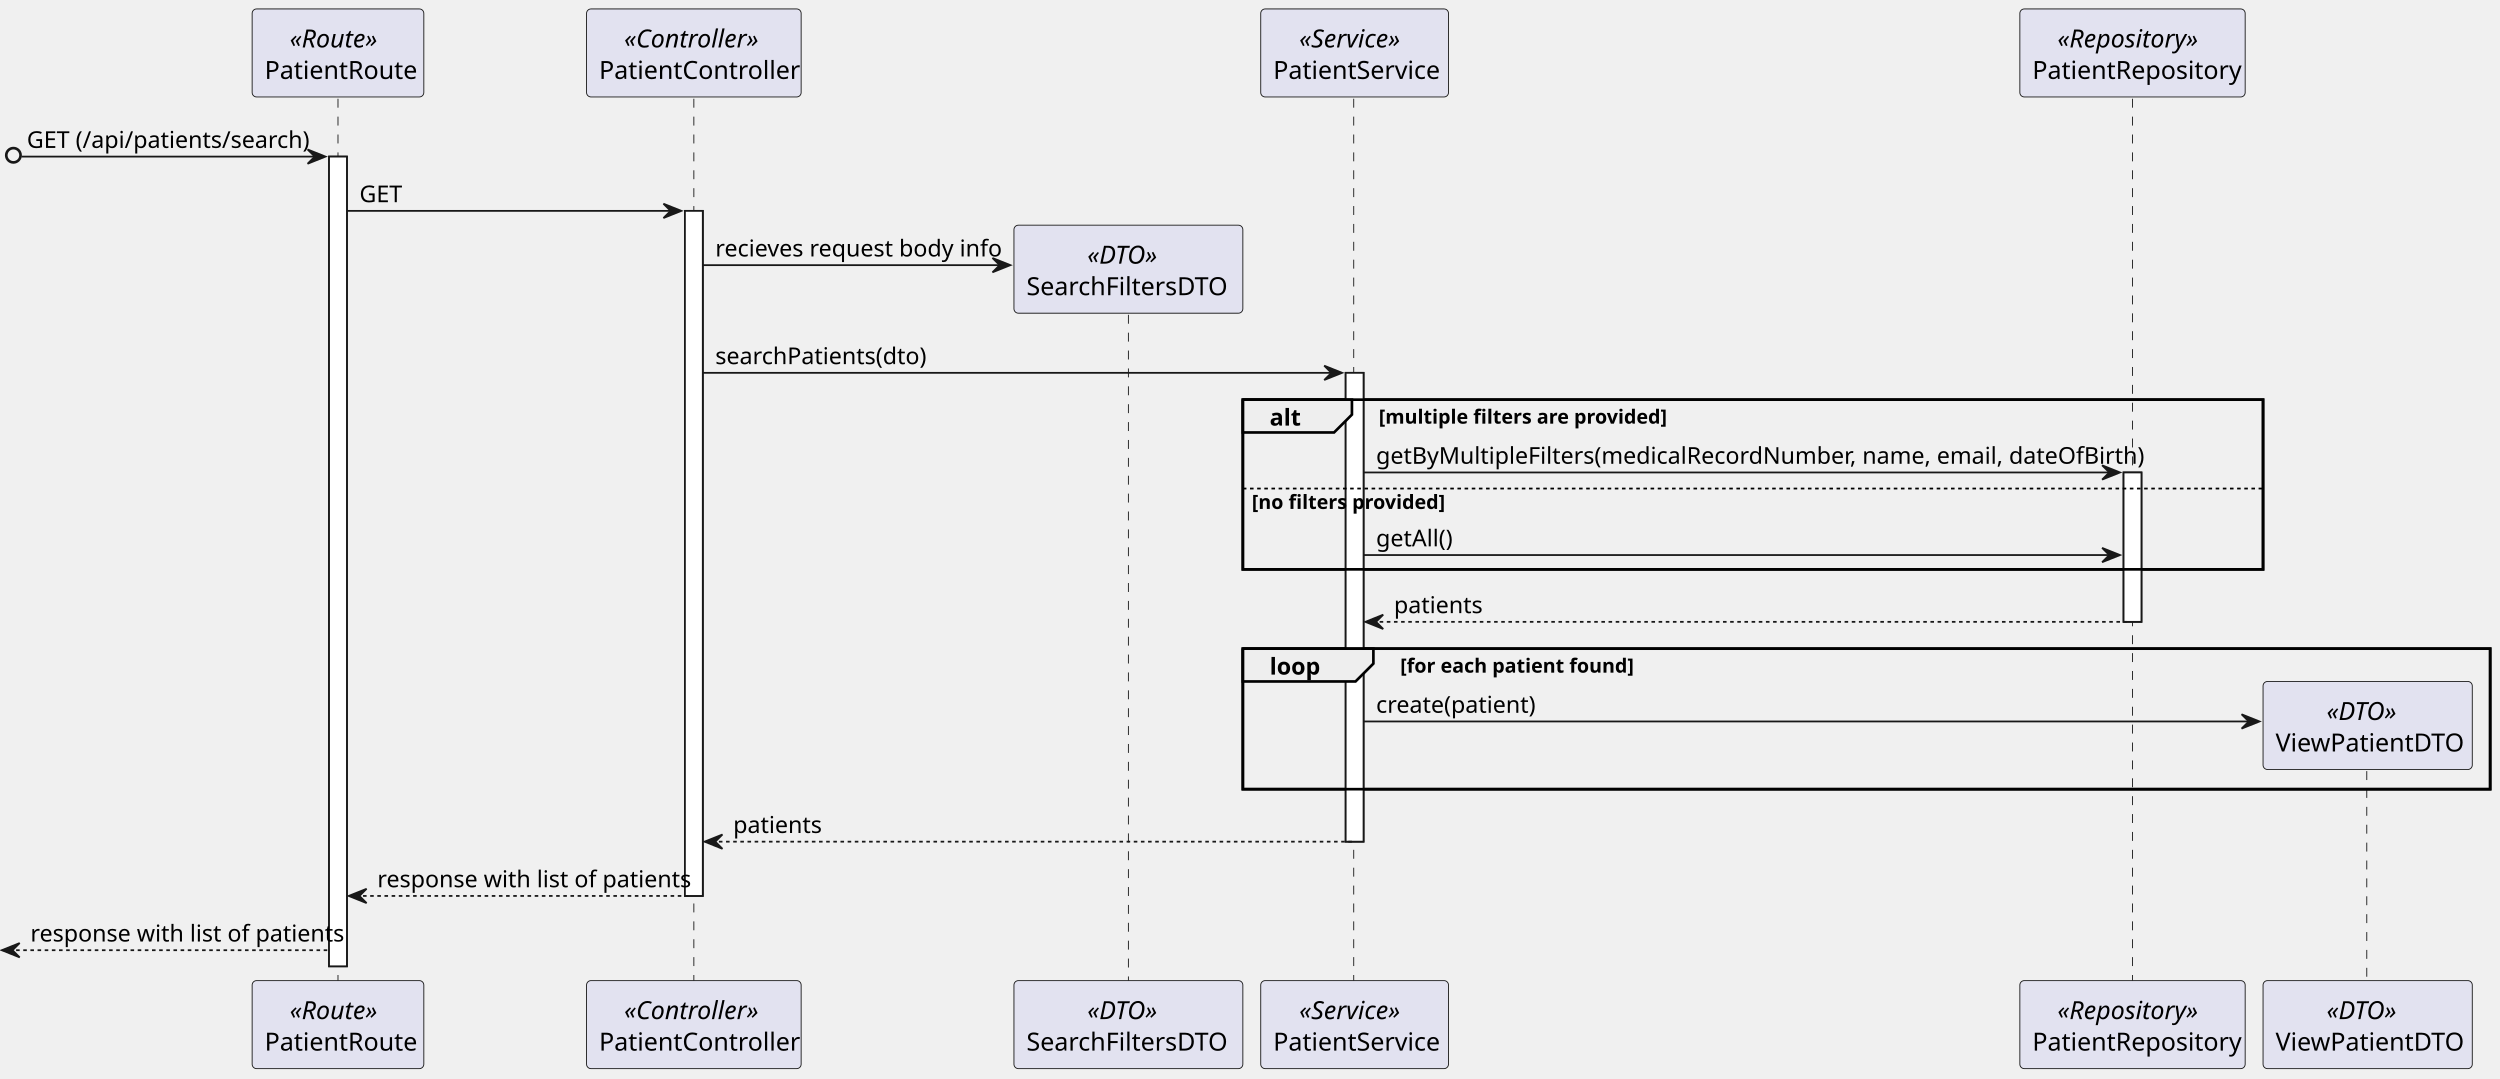
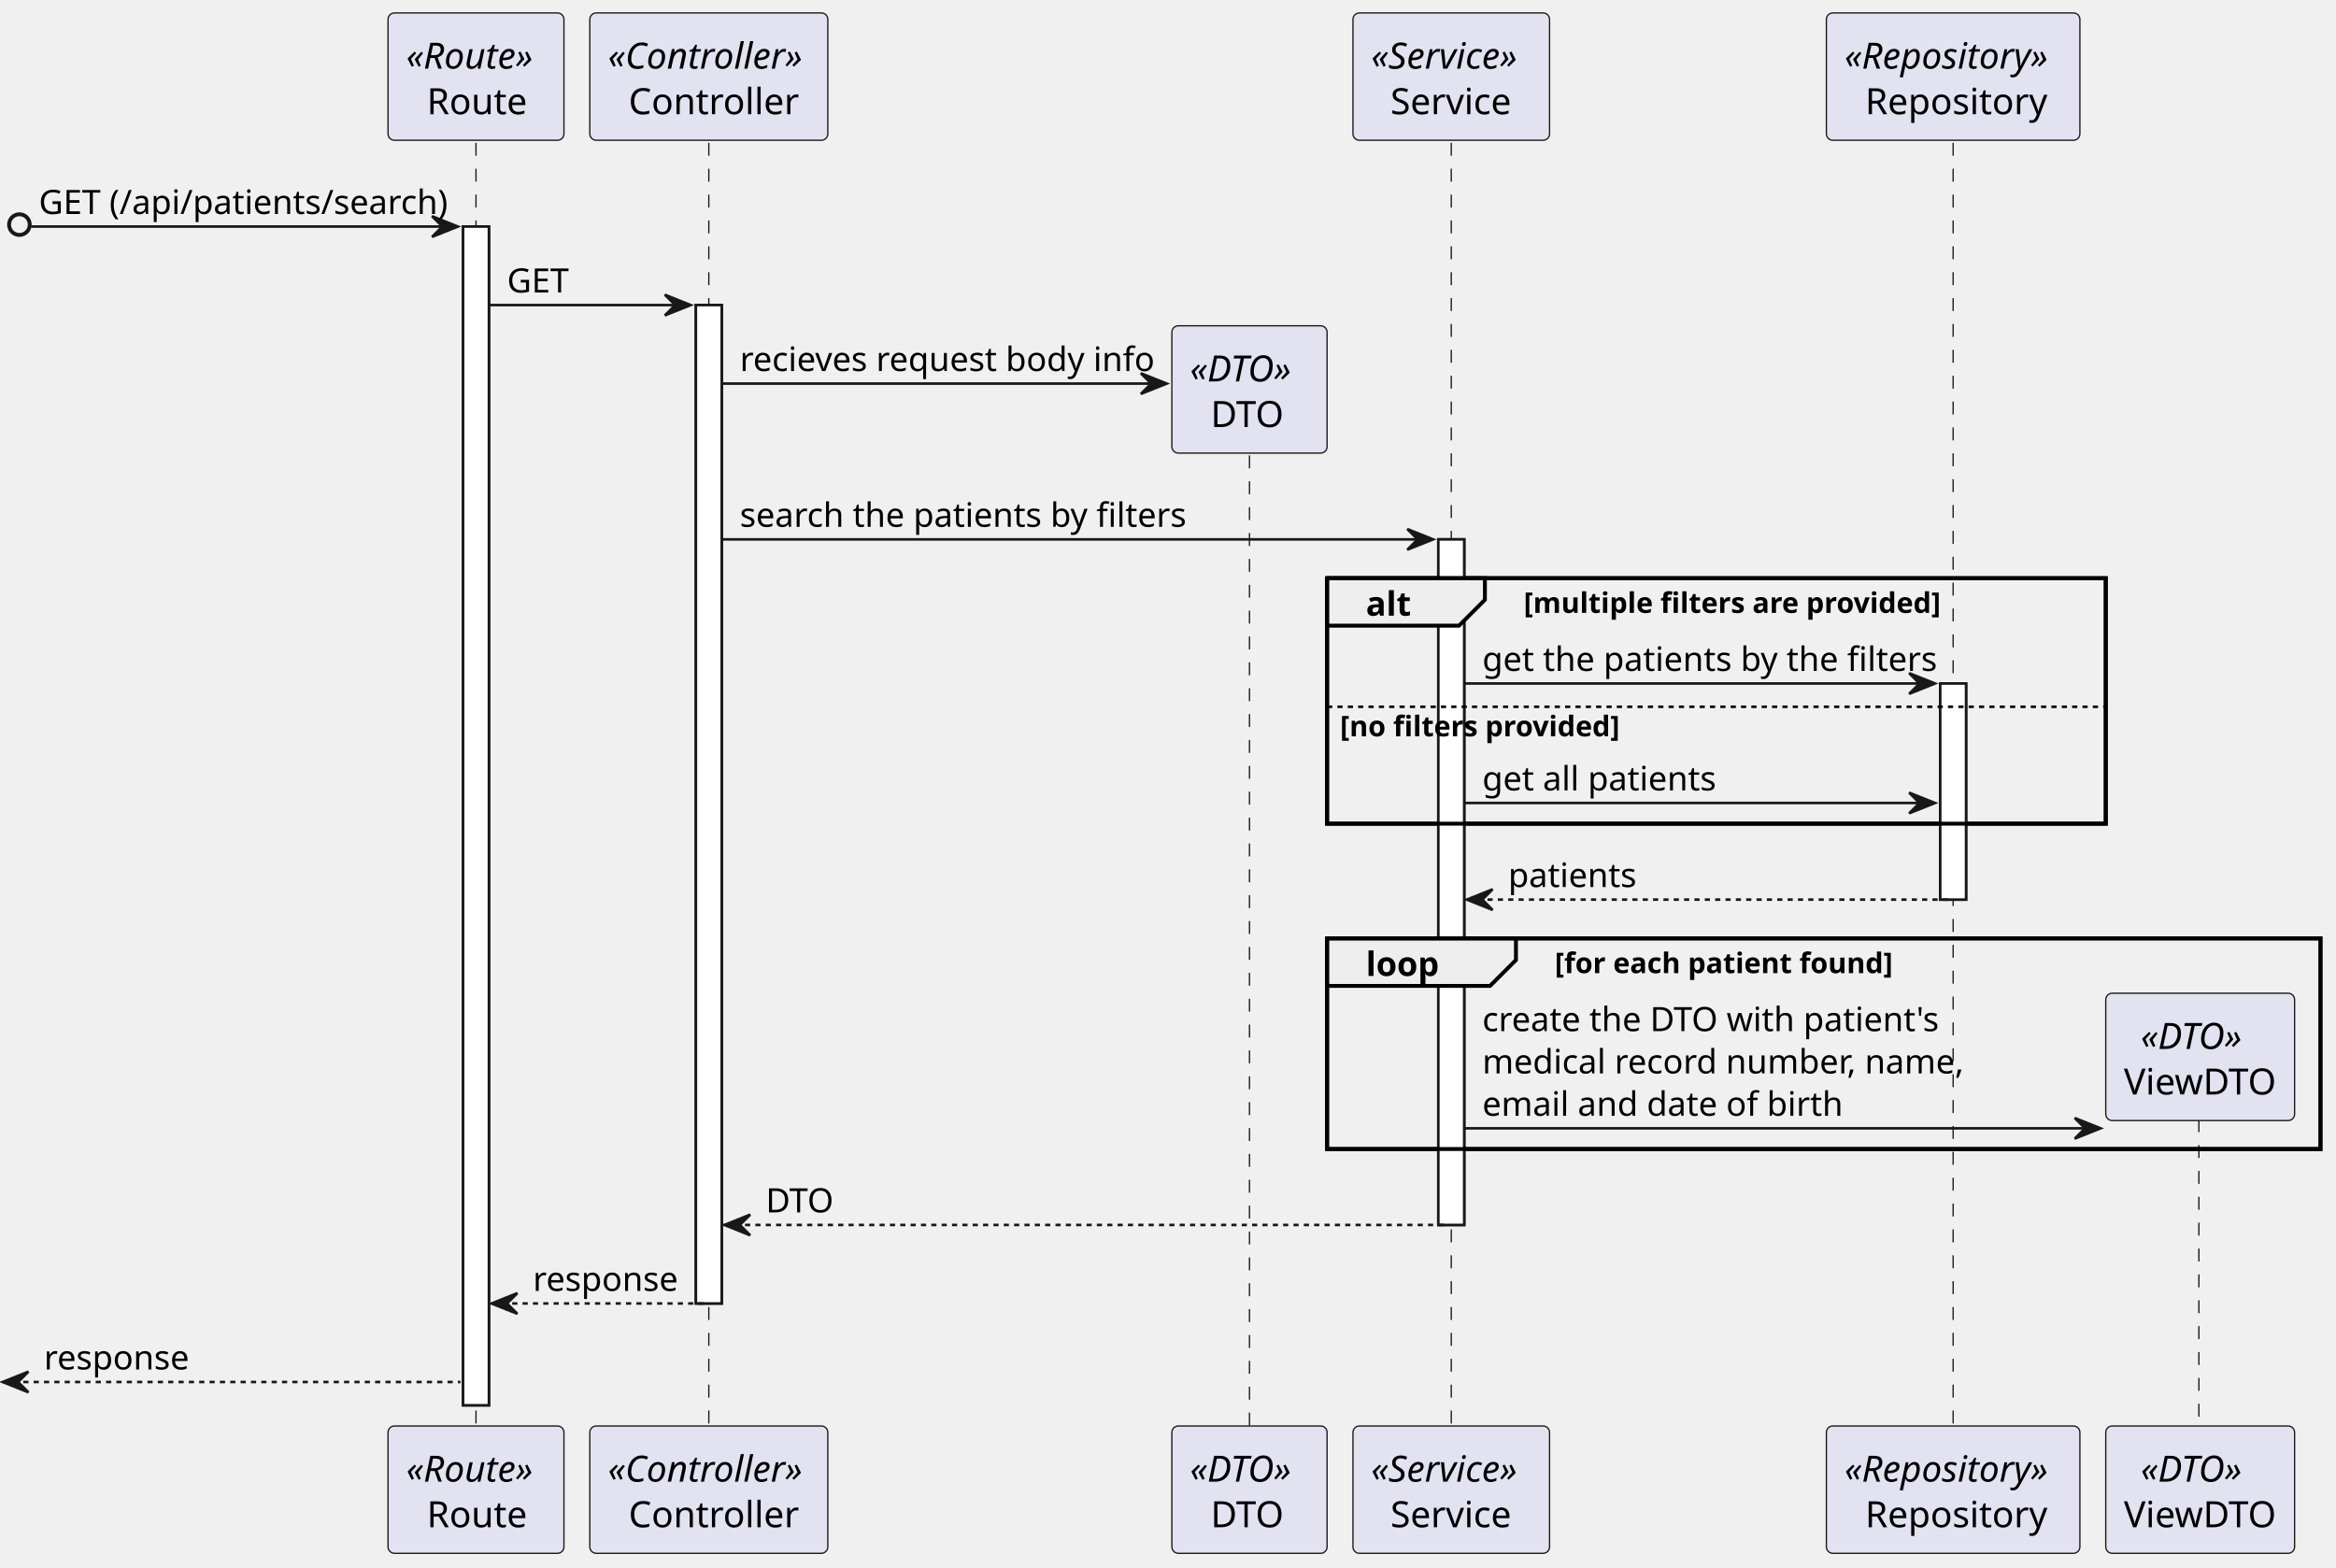
- <svg xmlns="http://www.w3.org/2000/svg" contentStyleType="text/css" height="603px" preserveAspectRatio="none" style="width:1398px;height:603px;background:#FFFFFF;" version="1.1" viewBox="0 0 1398 603" width="1398px" zoomAndPan="magnify">
+ <svg xmlns="http://www.w3.org/2000/svg" contentStyleType="text/css" height="606px" preserveAspectRatio="none" style="width:903px;height:606px;background:#FFFFFF;" version="1.1" viewBox="0 0 903 606" width="903px" zoomAndPan="magnify">
  <defs />
  <g>
-     <rect fill="#FFFFFF" height="452.789" style="stroke:#181818;stroke-width:1.0;" width="10" x="184" y="87.57" />
-     <rect fill="#FFFFFF" height="383.086" style="stroke:#181818;stroke-width:1.0;" width="10" x="383" y="117.922" />
-     <rect fill="#FFFFFF" height="262.164" style="stroke:#181818;stroke-width:1.0;" width="10" x="752.5" y="208.492" />
-     <rect fill="#FFFFFF" height="83.539" style="stroke:#181818;stroke-width:1.0;" width="10" x="1187.5" y="264.195" />
-     <rect fill="none" height="94.891" style="stroke:#000000;stroke-width:1.5;" width="570.5" x="695" y="223.492" />
-     <rect fill="none" height="78.57" style="stroke:#000000;stroke-width:1.5;" width="697.5" x="695" y="362.734" />
-     <line style="stroke:#181818;stroke-width:0.5;stroke-dasharray:5.0,5.0;" x1="189" x2="189" y1="55.219" y2="549.359" />
-     <line style="stroke:#181818;stroke-width:0.5;stroke-dasharray:5.0,5.0;" x1="388" x2="388" y1="55.219" y2="549.359" />
-     <line style="stroke:#181818;stroke-width:0.5;stroke-dasharray:5.0,5.0;" x1="631" x2="631" y1="166.031" y2="549.359" />
-     <line style="stroke:#181818;stroke-width:0.5;stroke-dasharray:5.0,5.0;" x1="757" x2="757" y1="55.219" y2="549.359" />
-     <line style="stroke:#181818;stroke-width:0.5;stroke-dasharray:5.0,5.0;" x1="1192.5" x2="1192.5" y1="55.219" y2="549.359" />
-     <line style="stroke:#181818;stroke-width:0.5;stroke-dasharray:5.0,5.0;" x1="1323.5" x2="1323.5" y1="421.195" y2="549.359" />
-     <rect fill="#E2E2F0" height="49.219" rx="2.5" ry="2.5" style="stroke:#181818;stroke-width:0.5;" width="96" x="141" y="5" />
-     <text fill="#000000" font-family="sans-serif" font-size="14" font-style="italic" lengthAdjust="spacing" textLength="54" x="162" y="26.533">«Route»</text>
-     <text fill="#000000" font-family="sans-serif" font-size="14" lengthAdjust="spacing" textLength="82" x="148" y="44.143">PatientRoute</text>
-     <rect fill="#E2E2F0" height="49.219" rx="2.5" ry="2.5" style="stroke:#181818;stroke-width:0.5;" width="96" x="141" y="548.359" />
-     <text fill="#000000" font-family="sans-serif" font-size="14" font-style="italic" lengthAdjust="spacing" textLength="54" x="162" y="569.893">«Route»</text>
-     <text fill="#000000" font-family="sans-serif" font-size="14" lengthAdjust="spacing" textLength="82" x="148" y="587.502">PatientRoute</text>
-     <rect fill="#E2E2F0" height="49.219" rx="2.5" ry="2.5" style="stroke:#181818;stroke-width:0.5;" width="120" x="328" y="5" />
-     <text fill="#000000" font-family="sans-serif" font-size="14" font-style="italic" lengthAdjust="spacing" textLength="78" x="349" y="26.533">«Controller»</text>
-     <text fill="#000000" font-family="sans-serif" font-size="14" lengthAdjust="spacing" textLength="106" x="335" y="44.143">PatientController</text>
-     <rect fill="#E2E2F0" height="49.219" rx="2.5" ry="2.5" style="stroke:#181818;stroke-width:0.5;" width="120" x="328" y="548.359" />
-     <text fill="#000000" font-family="sans-serif" font-size="14" font-style="italic" lengthAdjust="spacing" textLength="78" x="349" y="569.893">«Controller»</text>
-     <text fill="#000000" font-family="sans-serif" font-size="14" lengthAdjust="spacing" textLength="106" x="335" y="587.502">PatientController</text>
-     <rect fill="#E2E2F0" height="49.219" rx="2.5" ry="2.5" style="stroke:#181818;stroke-width:0.5;" width="128" x="567" y="548.359" />
-     <text fill="#000000" font-family="sans-serif" font-size="14" font-style="italic" lengthAdjust="spacing" textLength="46" x="608" y="569.893">«DTO»</text>
-     <text fill="#000000" font-family="sans-serif" font-size="14" lengthAdjust="spacing" textLength="114" x="574" y="587.502">SearchFiltersDTO</text>
-     <rect fill="#E2E2F0" height="49.219" rx="2.5" ry="2.5" style="stroke:#181818;stroke-width:0.5;" width="105" x="705" y="5" />
-     <text fill="#000000" font-family="sans-serif" font-size="14" font-style="italic" lengthAdjust="spacing" textLength="62" x="726.5" y="26.533">«Service»</text>
-     <text fill="#000000" font-family="sans-serif" font-size="14" lengthAdjust="spacing" textLength="91" x="712" y="44.143">PatientService</text>
-     <rect fill="#E2E2F0" height="49.219" rx="2.5" ry="2.5" style="stroke:#181818;stroke-width:0.5;" width="105" x="705" y="548.359" />
-     <text fill="#000000" font-family="sans-serif" font-size="14" font-style="italic" lengthAdjust="spacing" textLength="62" x="726.5" y="569.893">«Service»</text>
-     <text fill="#000000" font-family="sans-serif" font-size="14" lengthAdjust="spacing" textLength="91" x="712" y="587.502">PatientService</text>
-     <rect fill="#E2E2F0" height="49.219" rx="2.5" ry="2.5" style="stroke:#181818;stroke-width:0.5;" width="126" x="1129.5" y="5" />
-     <text fill="#000000" font-family="sans-serif" font-size="14" font-style="italic" lengthAdjust="spacing" textLength="84" x="1150.5" y="26.533">«Repository»</text>
-     <text fill="#000000" font-family="sans-serif" font-size="14" lengthAdjust="spacing" textLength="112" x="1136.5" y="44.143">PatientRepository</text>
-     <rect fill="#E2E2F0" height="49.219" rx="2.5" ry="2.5" style="stroke:#181818;stroke-width:0.5;" width="126" x="1129.5" y="548.359" />
-     <text fill="#000000" font-family="sans-serif" font-size="14" font-style="italic" lengthAdjust="spacing" textLength="84" x="1150.5" y="569.893">«Repository»</text>
-     <text fill="#000000" font-family="sans-serif" font-size="14" lengthAdjust="spacing" textLength="112" x="1136.5" y="587.502">PatientRepository</text>
-     <rect fill="#E2E2F0" height="49.219" rx="2.5" ry="2.5" style="stroke:#181818;stroke-width:0.5;" width="117" x="1265.5" y="548.359" />
-     <text fill="#000000" font-family="sans-serif" font-size="14" font-style="italic" lengthAdjust="spacing" textLength="46" x="1301" y="569.893">«DTO»</text>
-     <text fill="#000000" font-family="sans-serif" font-size="14" lengthAdjust="spacing" textLength="103" x="1272.5" y="587.502">ViewPatientDTO</text>
-     <rect fill="#FFFFFF" height="452.789" style="stroke:#181818;stroke-width:1.0;" width="10" x="184" y="87.57" />
-     <rect fill="#FFFFFF" height="383.086" style="stroke:#181818;stroke-width:1.0;" width="10" x="383" y="117.922" />
-     <rect fill="#FFFFFF" height="262.164" style="stroke:#181818;stroke-width:1.0;" width="10" x="752.5" y="208.492" />
-     <rect fill="#FFFFFF" height="83.539" style="stroke:#181818;stroke-width:1.0;" width="10" x="1187.5" y="264.195" />
+     <rect fill="#FFFFFF" height="455.625" style="stroke:#181818;stroke-width:1.0;" width="10" x="179" y="87.57" />
+     <rect fill="#FFFFFF" height="385.922" style="stroke:#181818;stroke-width:1.0;" width="10" x="269" y="117.922" />
+     <rect fill="#FFFFFF" height="265" style="stroke:#181818;stroke-width:1.0;" width="10" x="556" y="208.492" />
+     <rect fill="#FFFFFF" height="83.539" style="stroke:#181818;stroke-width:1.0;" width="10" x="750" y="264.195" />
+     <rect fill="none" height="94.891" style="stroke:#000000;stroke-width:1.5;" width="301" x="513" y="223.492" />
+     <rect fill="none" height="81.406" style="stroke:#000000;stroke-width:1.5;" width="384" x="513" y="362.734" />
+     <line style="stroke:#181818;stroke-width:0.5;stroke-dasharray:5.0,5.0;" x1="184" x2="184" y1="55.219" y2="552.195" />
+     <line style="stroke:#181818;stroke-width:0.5;stroke-dasharray:5.0,5.0;" x1="274" x2="274" y1="55.219" y2="552.195" />
+     <line style="stroke:#181818;stroke-width:0.5;stroke-dasharray:5.0,5.0;" x1="483" x2="483" y1="166.031" y2="552.195" />
+     <line style="stroke:#181818;stroke-width:0.5;stroke-dasharray:5.0,5.0;" x1="561" x2="561" y1="55.219" y2="552.195" />
+     <line style="stroke:#181818;stroke-width:0.5;stroke-dasharray:5.0,5.0;" x1="755" x2="755" y1="55.219" y2="552.195" />
+     <line style="stroke:#181818;stroke-width:0.5;stroke-dasharray:5.0,5.0;" x1="850" x2="850" y1="422.613" y2="552.195" />
+     <rect fill="#E2E2F0" height="49.219" rx="2.5" ry="2.5" style="stroke:#181818;stroke-width:0.5;" width="68" x="150" y="5" />
+     <text fill="#000000" font-family="sans-serif" font-size="14" font-style="italic" lengthAdjust="spacing" textLength="54" x="157" y="26.533">«Route»</text>
+     <text fill="#000000" font-family="sans-serif" font-size="14" lengthAdjust="spacing" textLength="38" x="165" y="44.143">Route</text>
+     <rect fill="#E2E2F0" height="49.219" rx="2.5" ry="2.5" style="stroke:#181818;stroke-width:0.5;" width="68" x="150" y="551.195" />
+     <text fill="#000000" font-family="sans-serif" font-size="14" font-style="italic" lengthAdjust="spacing" textLength="54" x="157" y="572.729">«Route»</text>
+     <text fill="#000000" font-family="sans-serif" font-size="14" lengthAdjust="spacing" textLength="38" x="165" y="590.338">Route</text>
+     <rect fill="#E2E2F0" height="49.219" rx="2.5" ry="2.5" style="stroke:#181818;stroke-width:0.5;" width="92" x="228" y="5" />
+     <text fill="#000000" font-family="sans-serif" font-size="14" font-style="italic" lengthAdjust="spacing" textLength="78" x="235" y="26.533">«Controller»</text>
+     <text fill="#000000" font-family="sans-serif" font-size="14" lengthAdjust="spacing" textLength="62" x="243" y="44.143">Controller</text>
+     <rect fill="#E2E2F0" height="49.219" rx="2.5" ry="2.5" style="stroke:#181818;stroke-width:0.5;" width="92" x="228" y="551.195" />
+     <text fill="#000000" font-family="sans-serif" font-size="14" font-style="italic" lengthAdjust="spacing" textLength="78" x="235" y="572.729">«Controller»</text>
+     <text fill="#000000" font-family="sans-serif" font-size="14" lengthAdjust="spacing" textLength="62" x="243" y="590.338">Controller</text>
+     <rect fill="#E2E2F0" height="49.219" rx="2.5" ry="2.5" style="stroke:#181818;stroke-width:0.5;" width="60" x="453" y="551.195" />
+     <text fill="#000000" font-family="sans-serif" font-size="14" font-style="italic" lengthAdjust="spacing" textLength="46" x="460" y="572.729">«DTO»</text>
+     <text fill="#000000" font-family="sans-serif" font-size="14" lengthAdjust="spacing" textLength="30" x="468" y="590.338">DTO</text>
+     <rect fill="#E2E2F0" height="49.219" rx="2.5" ry="2.5" style="stroke:#181818;stroke-width:0.5;" width="76" x="523" y="5" />
+     <text fill="#000000" font-family="sans-serif" font-size="14" font-style="italic" lengthAdjust="spacing" textLength="62" x="530" y="26.533">«Service»</text>
+     <text fill="#000000" font-family="sans-serif" font-size="14" lengthAdjust="spacing" textLength="47" x="537.5" y="44.143">Service</text>
+     <rect fill="#E2E2F0" height="49.219" rx="2.5" ry="2.5" style="stroke:#181818;stroke-width:0.5;" width="76" x="523" y="551.195" />
+     <text fill="#000000" font-family="sans-serif" font-size="14" font-style="italic" lengthAdjust="spacing" textLength="62" x="530" y="572.729">«Service»</text>
+     <text fill="#000000" font-family="sans-serif" font-size="14" lengthAdjust="spacing" textLength="47" x="537.5" y="590.338">Service</text>
+     <rect fill="#E2E2F0" height="49.219" rx="2.5" ry="2.5" style="stroke:#181818;stroke-width:0.5;" width="98" x="706" y="5" />
+     <text fill="#000000" font-family="sans-serif" font-size="14" font-style="italic" lengthAdjust="spacing" textLength="84" x="713" y="26.533">«Repository»</text>
+     <text fill="#000000" font-family="sans-serif" font-size="14" lengthAdjust="spacing" textLength="68" x="721" y="44.143">Repository</text>
+     <rect fill="#E2E2F0" height="49.219" rx="2.5" ry="2.5" style="stroke:#181818;stroke-width:0.5;" width="98" x="706" y="551.195" />
+     <text fill="#000000" font-family="sans-serif" font-size="14" font-style="italic" lengthAdjust="spacing" textLength="84" x="713" y="572.729">«Repository»</text>
+     <text fill="#000000" font-family="sans-serif" font-size="14" lengthAdjust="spacing" textLength="68" x="721" y="590.338">Repository</text>
+     <rect fill="#E2E2F0" height="49.219" rx="2.5" ry="2.5" style="stroke:#181818;stroke-width:0.5;" width="73" x="814" y="551.195" />
+     <text fill="#000000" font-family="sans-serif" font-size="14" font-style="italic" lengthAdjust="spacing" textLength="46" x="827.5" y="572.729">«DTO»</text>
+     <text fill="#000000" font-family="sans-serif" font-size="14" lengthAdjust="spacing" textLength="59" x="821" y="590.338">ViewDTO</text>
+     <rect fill="#FFFFFF" height="455.625" style="stroke:#181818;stroke-width:1.0;" width="10" x="179" y="87.57" />
+     <rect fill="#FFFFFF" height="385.922" style="stroke:#181818;stroke-width:1.0;" width="10" x="269" y="117.922" />
+     <rect fill="#FFFFFF" height="265" style="stroke:#181818;stroke-width:1.0;" width="10" x="556" y="208.492" />
+     <rect fill="#FFFFFF" height="83.539" style="stroke:#181818;stroke-width:1.0;" width="10" x="750" y="264.195" />
    <ellipse cx="7.5" cy="86.82" fill="none" rx="4" ry="4" style="stroke:#181818;stroke-width:1.5;" />
-     <polygon fill="#181818" points="172,83.57,182,87.57,172,91.57,176,87.57" style="stroke:#181818;stroke-width:1.0;" />
-     <line style="stroke:#181818;stroke-width:1.0;" x1="12" x2="178" y1="87.57" y2="87.57" />
+     <polygon fill="#181818" points="167,83.57,177,87.57,167,91.57,171,87.57" style="stroke:#181818;stroke-width:1.0;" />
+     <line style="stroke:#181818;stroke-width:1.0;" x1="12" x2="173" y1="87.57" y2="87.57" />
    <text fill="#000000" font-family="sans-serif" font-size="13" lengthAdjust="spacing" textLength="152" x="15" y="82.714">GET (/api/patients/search)</text>
-     <polygon fill="#181818" points="371,113.922,381,117.922,371,121.922,375,117.922" style="stroke:#181818;stroke-width:1.0;" />
-     <line style="stroke:#181818;stroke-width:1.0;" x1="194" x2="377" y1="117.922" y2="117.922" />
-     <text fill="#000000" font-family="sans-serif" font-size="13" lengthAdjust="spacing" textLength="26" x="201" y="113.065">GET</text>
-     <polygon fill="#181818" points="555,144.273,565,148.273,555,152.273,559,148.273" style="stroke:#181818;stroke-width:1.0;" />
-     <line style="stroke:#181818;stroke-width:1.0;" x1="393" x2="561" y1="148.273" y2="148.273" />
-     <text fill="#000000" font-family="sans-serif" font-size="13" lengthAdjust="spacing" textLength="150" x="400" y="143.417">recieves request body info</text>
-     <rect fill="#E2E2F0" height="49.219" rx="2.5" ry="2.5" style="stroke:#181818;stroke-width:0.5;" width="128" x="567" y="125.922" />
-     <text fill="#000000" font-family="sans-serif" font-size="14" font-style="italic" lengthAdjust="spacing" textLength="46" x="608" y="147.455">«DTO»</text>
-     <text fill="#000000" font-family="sans-serif" font-size="14" lengthAdjust="spacing" textLength="114" x="574" y="165.065">SearchFiltersDTO</text>
-     <polygon fill="#181818" points="740.5,204.492,750.5,208.492,740.5,212.492,744.5,208.492" style="stroke:#181818;stroke-width:1.0;" />
-     <line style="stroke:#181818;stroke-width:1.0;" x1="393" x2="746.5" y1="208.492" y2="208.492" />
-     <text fill="#000000" font-family="sans-serif" font-size="13" lengthAdjust="spacing" textLength="113" x="400" y="203.636">searchPatients(dto)</text>
-     <path d="M695,223.492 L756,223.492 L756,231.844 L746,241.844 L695,241.844 L695,223.492 " fill="#EEEEEE" style="stroke:#000000;stroke-width:1.5;" />
-     <rect fill="none" height="94.891" style="stroke:#000000;stroke-width:1.5;" width="570.5" x="695" y="223.492" />
-     <text fill="#000000" font-family="sans-serif" font-size="13" font-weight="bold" lengthAdjust="spacing" textLength="16" x="710" y="237.987">alt</text>
-     <text fill="#000000" font-family="sans-serif" font-size="11" font-weight="bold" lengthAdjust="spacing" textLength="162" x="771" y="236.911">[multiple filters are provided]</text>
-     <polygon fill="#181818" points="1175.5,260.195,1185.5,264.195,1175.5,268.195,1179.5,264.195" style="stroke:#181818;stroke-width:1.0;" />
-     <line style="stroke:#181818;stroke-width:1.0;" x1="762.5" x2="1181.5" y1="264.195" y2="264.195" />
-     <text fill="#000000" font-family="sans-serif" font-size="13" lengthAdjust="spacing" textLength="406" x="769.5" y="259.339">getByMultipleFilters(medicalRecordNumber, name, email, dateOfBirth)</text>
-     <line style="stroke:#000000;stroke-width:1.0;stroke-dasharray:2.0,2.0;" x1="695" x2="1265.5" y1="273.195" y2="273.195" />
-     <text fill="#000000" font-family="sans-serif" font-size="11" font-weight="bold" lengthAdjust="spacing" textLength="110" x="700" y="284.614">[no filters provided]</text>
-     <polygon fill="#181818" points="1175.5,306.383,1185.5,310.383,1175.5,314.383,1179.5,310.383" style="stroke:#181818;stroke-width:1.0;" />
-     <line style="stroke:#181818;stroke-width:1.0;" x1="762.5" x2="1181.5" y1="310.383" y2="310.383" />
-     <text fill="#000000" font-family="sans-serif" font-size="13" lengthAdjust="spacing" textLength="41" x="769.5" y="305.526">getAll()</text>
-     <polygon fill="#181818" points="773.5,343.734,763.5,347.734,773.5,351.734,769.5,347.734" style="stroke:#181818;stroke-width:1.0;" />
-     <line style="stroke:#181818;stroke-width:1.0;stroke-dasharray:2.0,2.0;" x1="767.5" x2="1191.5" y1="347.734" y2="347.734" />
-     <text fill="#000000" font-family="sans-serif" font-size="13" lengthAdjust="spacing" textLength="46" x="779.5" y="342.878">patients</text>
-     <path d="M695,362.734 L768,362.734 L768,371.086 L758,381.086 L695,381.086 L695,362.734 " fill="#EEEEEE" style="stroke:#000000;stroke-width:1.5;" />
-     <rect fill="none" height="78.57" style="stroke:#000000;stroke-width:1.5;" width="697.5" x="695" y="362.734" />
-     <text fill="#000000" font-family="sans-serif" font-size="13" font-weight="bold" lengthAdjust="spacing" textLength="28" x="710" y="377.229">loop</text>
-     <text fill="#000000" font-family="sans-serif" font-size="11" font-weight="bold" lengthAdjust="spacing" textLength="129" x="783" y="376.153">[for each patient found]</text>
-     <polygon fill="#181818" points="1253.5,399.438,1263.5,403.438,1253.5,407.438,1257.5,403.438" style="stroke:#181818;stroke-width:1.0;" />
-     <line style="stroke:#181818;stroke-width:1.0;" x1="762.5" x2="1259.5" y1="403.438" y2="403.438" />
-     <text fill="#000000" font-family="sans-serif" font-size="13" lengthAdjust="spacing" textLength="83" x="769.5" y="398.581">create(patient)</text>
-     <rect fill="#E2E2F0" height="49.219" rx="2.5" ry="2.5" style="stroke:#181818;stroke-width:0.5;" width="117" x="1265.5" y="381.086" />
-     <text fill="#000000" font-family="sans-serif" font-size="14" font-style="italic" lengthAdjust="spacing" textLength="46" x="1301" y="402.619">«DTO»</text>
-     <text fill="#000000" font-family="sans-serif" font-size="14" lengthAdjust="spacing" textLength="103" x="1272.5" y="420.228">ViewPatientDTO</text>
-     <polygon fill="#181818" points="404,466.656,394,470.656,404,474.656,400,470.656" style="stroke:#181818;stroke-width:1.0;" />
-     <line style="stroke:#181818;stroke-width:1.0;stroke-dasharray:2.0,2.0;" x1="398" x2="756.5" y1="470.656" y2="470.656" />
-     <text fill="#000000" font-family="sans-serif" font-size="13" lengthAdjust="spacing" textLength="46" x="410" y="465.8">patients</text>
-     <polygon fill="#181818" points="205,497.008,195,501.008,205,505.008,201,501.008" style="stroke:#181818;stroke-width:1.0;" />
-     <line style="stroke:#181818;stroke-width:1.0;stroke-dasharray:2.0,2.0;" x1="199" x2="387" y1="501.008" y2="501.008" />
-     <text fill="#000000" font-family="sans-serif" font-size="13" lengthAdjust="spacing" textLength="165" x="211" y="496.151">response with list of patients</text>
-     <polygon fill="#181818" points="11,527.359,1,531.359,11,535.359,7,531.359" style="stroke:#181818;stroke-width:1.0;" />
-     <line style="stroke:#181818;stroke-width:1.0;stroke-dasharray:2.0,2.0;" x1="5" x2="183" y1="531.359" y2="531.359" />
-     <text fill="#000000" font-family="sans-serif" font-size="13" lengthAdjust="spacing" textLength="165" x="17" y="526.503">response with list of patients</text>
+     <polygon fill="#181818" points="257,113.922,267,117.922,257,121.922,261,117.922" style="stroke:#181818;stroke-width:1.0;" />
+     <line style="stroke:#181818;stroke-width:1.0;" x1="189" x2="263" y1="117.922" y2="117.922" />
+     <text fill="#000000" font-family="sans-serif" font-size="13" lengthAdjust="spacing" textLength="26" x="196" y="113.065">GET</text>
+     <polygon fill="#181818" points="441,144.273,451,148.273,441,152.273,445,148.273" style="stroke:#181818;stroke-width:1.0;" />
+     <line style="stroke:#181818;stroke-width:1.0;" x1="279" x2="447" y1="148.273" y2="148.273" />
+     <text fill="#000000" font-family="sans-serif" font-size="13" lengthAdjust="spacing" textLength="150" x="286" y="143.417">recieves request body info</text>
+     <rect fill="#E2E2F0" height="49.219" rx="2.5" ry="2.5" style="stroke:#181818;stroke-width:0.5;" width="60" x="453" y="125.922" />
+     <text fill="#000000" font-family="sans-serif" font-size="14" font-style="italic" lengthAdjust="spacing" textLength="46" x="460" y="147.455">«DTO»</text>
+     <text fill="#000000" font-family="sans-serif" font-size="14" lengthAdjust="spacing" textLength="30" x="468" y="165.065">DTO</text>
+     <polygon fill="#181818" points="544,204.492,554,208.492,544,212.492,548,208.492" style="stroke:#181818;stroke-width:1.0;" />
+     <line style="stroke:#181818;stroke-width:1.0;" x1="279" x2="550" y1="208.492" y2="208.492" />
+     <text fill="#000000" font-family="sans-serif" font-size="13" lengthAdjust="spacing" textLength="164" x="286" y="203.636">search the patients by filters</text>
+     <path d="M513,223.492 L574,223.492 L574,231.844 L564,241.844 L513,241.844 L513,223.492 " fill="#EEEEEE" style="stroke:#000000;stroke-width:1.5;" />
+     <rect fill="none" height="94.891" style="stroke:#000000;stroke-width:1.5;" width="301" x="513" y="223.492" />
+     <text fill="#000000" font-family="sans-serif" font-size="13" font-weight="bold" lengthAdjust="spacing" textLength="16" x="528" y="237.987">alt</text>
+     <text fill="#000000" font-family="sans-serif" font-size="11" font-weight="bold" lengthAdjust="spacing" textLength="162" x="589" y="236.911">[multiple filters are provided]</text>
+     <polygon fill="#181818" points="738,260.195,748,264.195,738,268.195,742,264.195" style="stroke:#181818;stroke-width:1.0;" />
+     <line style="stroke:#181818;stroke-width:1.0;" x1="566" x2="744" y1="264.195" y2="264.195" />
+     <text fill="#000000" font-family="sans-serif" font-size="13" lengthAdjust="spacing" textLength="165" x="573" y="259.339">get the patients by the filters</text>
+     <line style="stroke:#000000;stroke-width:1.0;stroke-dasharray:2.0,2.0;" x1="513" x2="814" y1="273.195" y2="273.195" />
+     <text fill="#000000" font-family="sans-serif" font-size="11" font-weight="bold" lengthAdjust="spacing" textLength="110" x="518" y="284.614">[no filters provided]</text>
+     <polygon fill="#181818" points="738,306.383,748,310.383,738,314.383,742,310.383" style="stroke:#181818;stroke-width:1.0;" />
+     <line style="stroke:#181818;stroke-width:1.0;" x1="566" x2="744" y1="310.383" y2="310.383" />
+     <text fill="#000000" font-family="sans-serif" font-size="13" lengthAdjust="spacing" textLength="85" x="573" y="305.526">get all patients</text>
+     <polygon fill="#181818" points="577,343.734,567,347.734,577,351.734,573,347.734" style="stroke:#181818;stroke-width:1.0;" />
+     <line style="stroke:#181818;stroke-width:1.0;stroke-dasharray:2.0,2.0;" x1="571" x2="754" y1="347.734" y2="347.734" />
+     <text fill="#000000" font-family="sans-serif" font-size="13" lengthAdjust="spacing" textLength="46" x="583" y="342.878">patients</text>
+     <path d="M513,362.734 L586,362.734 L586,371.086 L576,381.086 L513,381.086 L513,362.734 " fill="#EEEEEE" style="stroke:#000000;stroke-width:1.5;" />
+     <rect fill="none" height="81.406" style="stroke:#000000;stroke-width:1.5;" width="384" x="513" y="362.734" />
+     <text fill="#000000" font-family="sans-serif" font-size="13" font-weight="bold" lengthAdjust="spacing" textLength="28" x="528" y="377.229">loop</text>
+     <text fill="#000000" font-family="sans-serif" font-size="11" font-weight="bold" lengthAdjust="spacing" textLength="129" x="601" y="376.153">[for each patient found]</text>
+     <polygon fill="#181818" points="802,432.141,812,436.141,802,440.141,806,436.141" style="stroke:#181818;stroke-width:1.0;" />
+     <line style="stroke:#181818;stroke-width:1.0;" x1="566" x2="808" y1="436.141" y2="436.141" />
+     <text fill="#000000" font-family="sans-serif" font-size="13" lengthAdjust="spacing" textLength="167" x="573" y="398.581">create the DTO with patient's</text>
+     <text fill="#000000" font-family="sans-serif" font-size="13" lengthAdjust="spacing" textLength="176" x="573" y="414.933">medical record number, name,</text>
+     <text fill="#000000" font-family="sans-serif" font-size="13" lengthAdjust="spacing" textLength="128" x="573" y="431.284">email and date of birth</text>
+     <rect fill="#E2E2F0" height="49.219" rx="2.5" ry="2.5" style="stroke:#181818;stroke-width:0.5;" width="73" x="814" y="383.922" />
+     <text fill="#000000" font-family="sans-serif" font-size="14" font-style="italic" lengthAdjust="spacing" textLength="46" x="827.5" y="405.455">«DTO»</text>
+     <text fill="#000000" font-family="sans-serif" font-size="14" lengthAdjust="spacing" textLength="59" x="821" y="423.065">ViewDTO</text>
+     <polygon fill="#181818" points="290,469.492,280,473.492,290,477.492,286,473.492" style="stroke:#181818;stroke-width:1.0;" />
+     <line style="stroke:#181818;stroke-width:1.0;stroke-dasharray:2.0,2.0;" x1="284" x2="560" y1="473.492" y2="473.492" />
+     <text fill="#000000" font-family="sans-serif" font-size="13" lengthAdjust="spacing" textLength="26" x="296" y="468.636">DTO</text>
+     <polygon fill="#181818" points="200,499.844,190,503.844,200,507.844,196,503.844" style="stroke:#181818;stroke-width:1.0;" />
+     <line style="stroke:#181818;stroke-width:1.0;stroke-dasharray:2.0,2.0;" x1="194" x2="273" y1="503.844" y2="503.844" />
+     <text fill="#000000" font-family="sans-serif" font-size="13" lengthAdjust="spacing" textLength="53" x="206" y="498.987">response</text>
+     <polygon fill="#181818" points="11,530.195,1,534.195,11,538.195,7,534.195" style="stroke:#181818;stroke-width:1.0;" />
+     <line style="stroke:#181818;stroke-width:1.0;stroke-dasharray:2.0,2.0;" x1="5" x2="178" y1="534.195" y2="534.195" />
+     <text fill="#000000" font-family="sans-serif" font-size="13" lengthAdjust="spacing" textLength="53" x="17" y="529.339">response</text>
  </g>
</svg>
